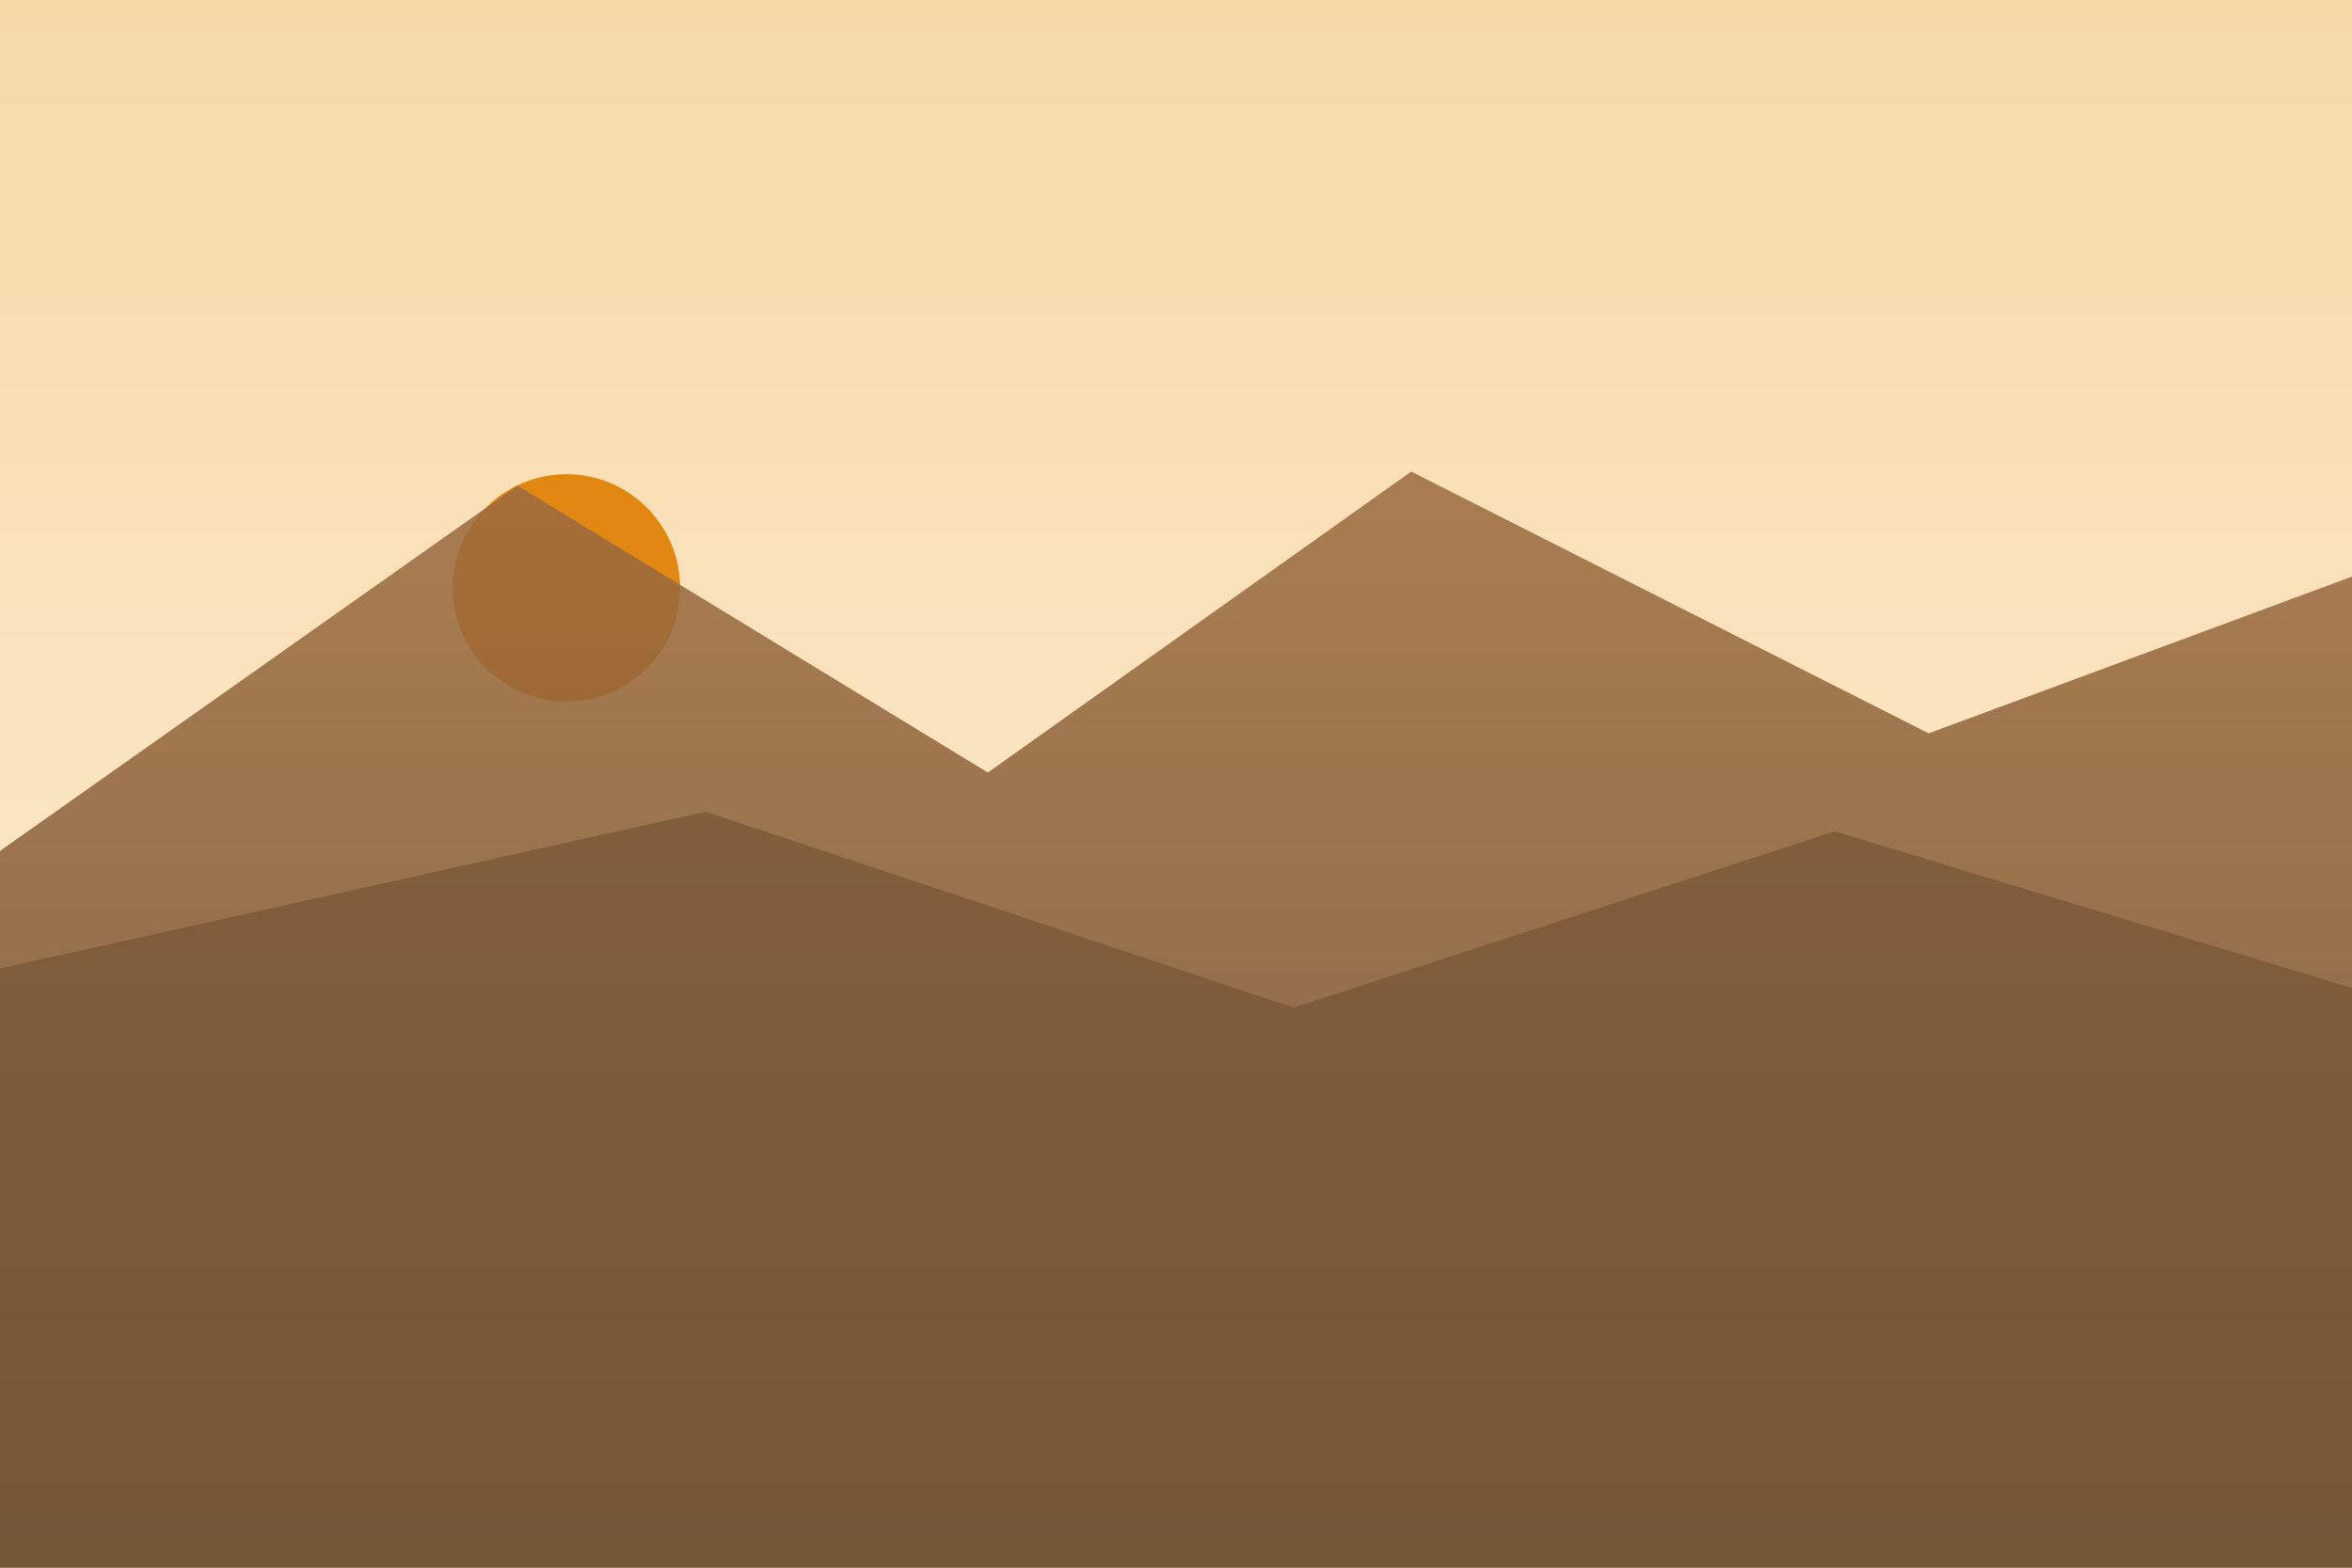
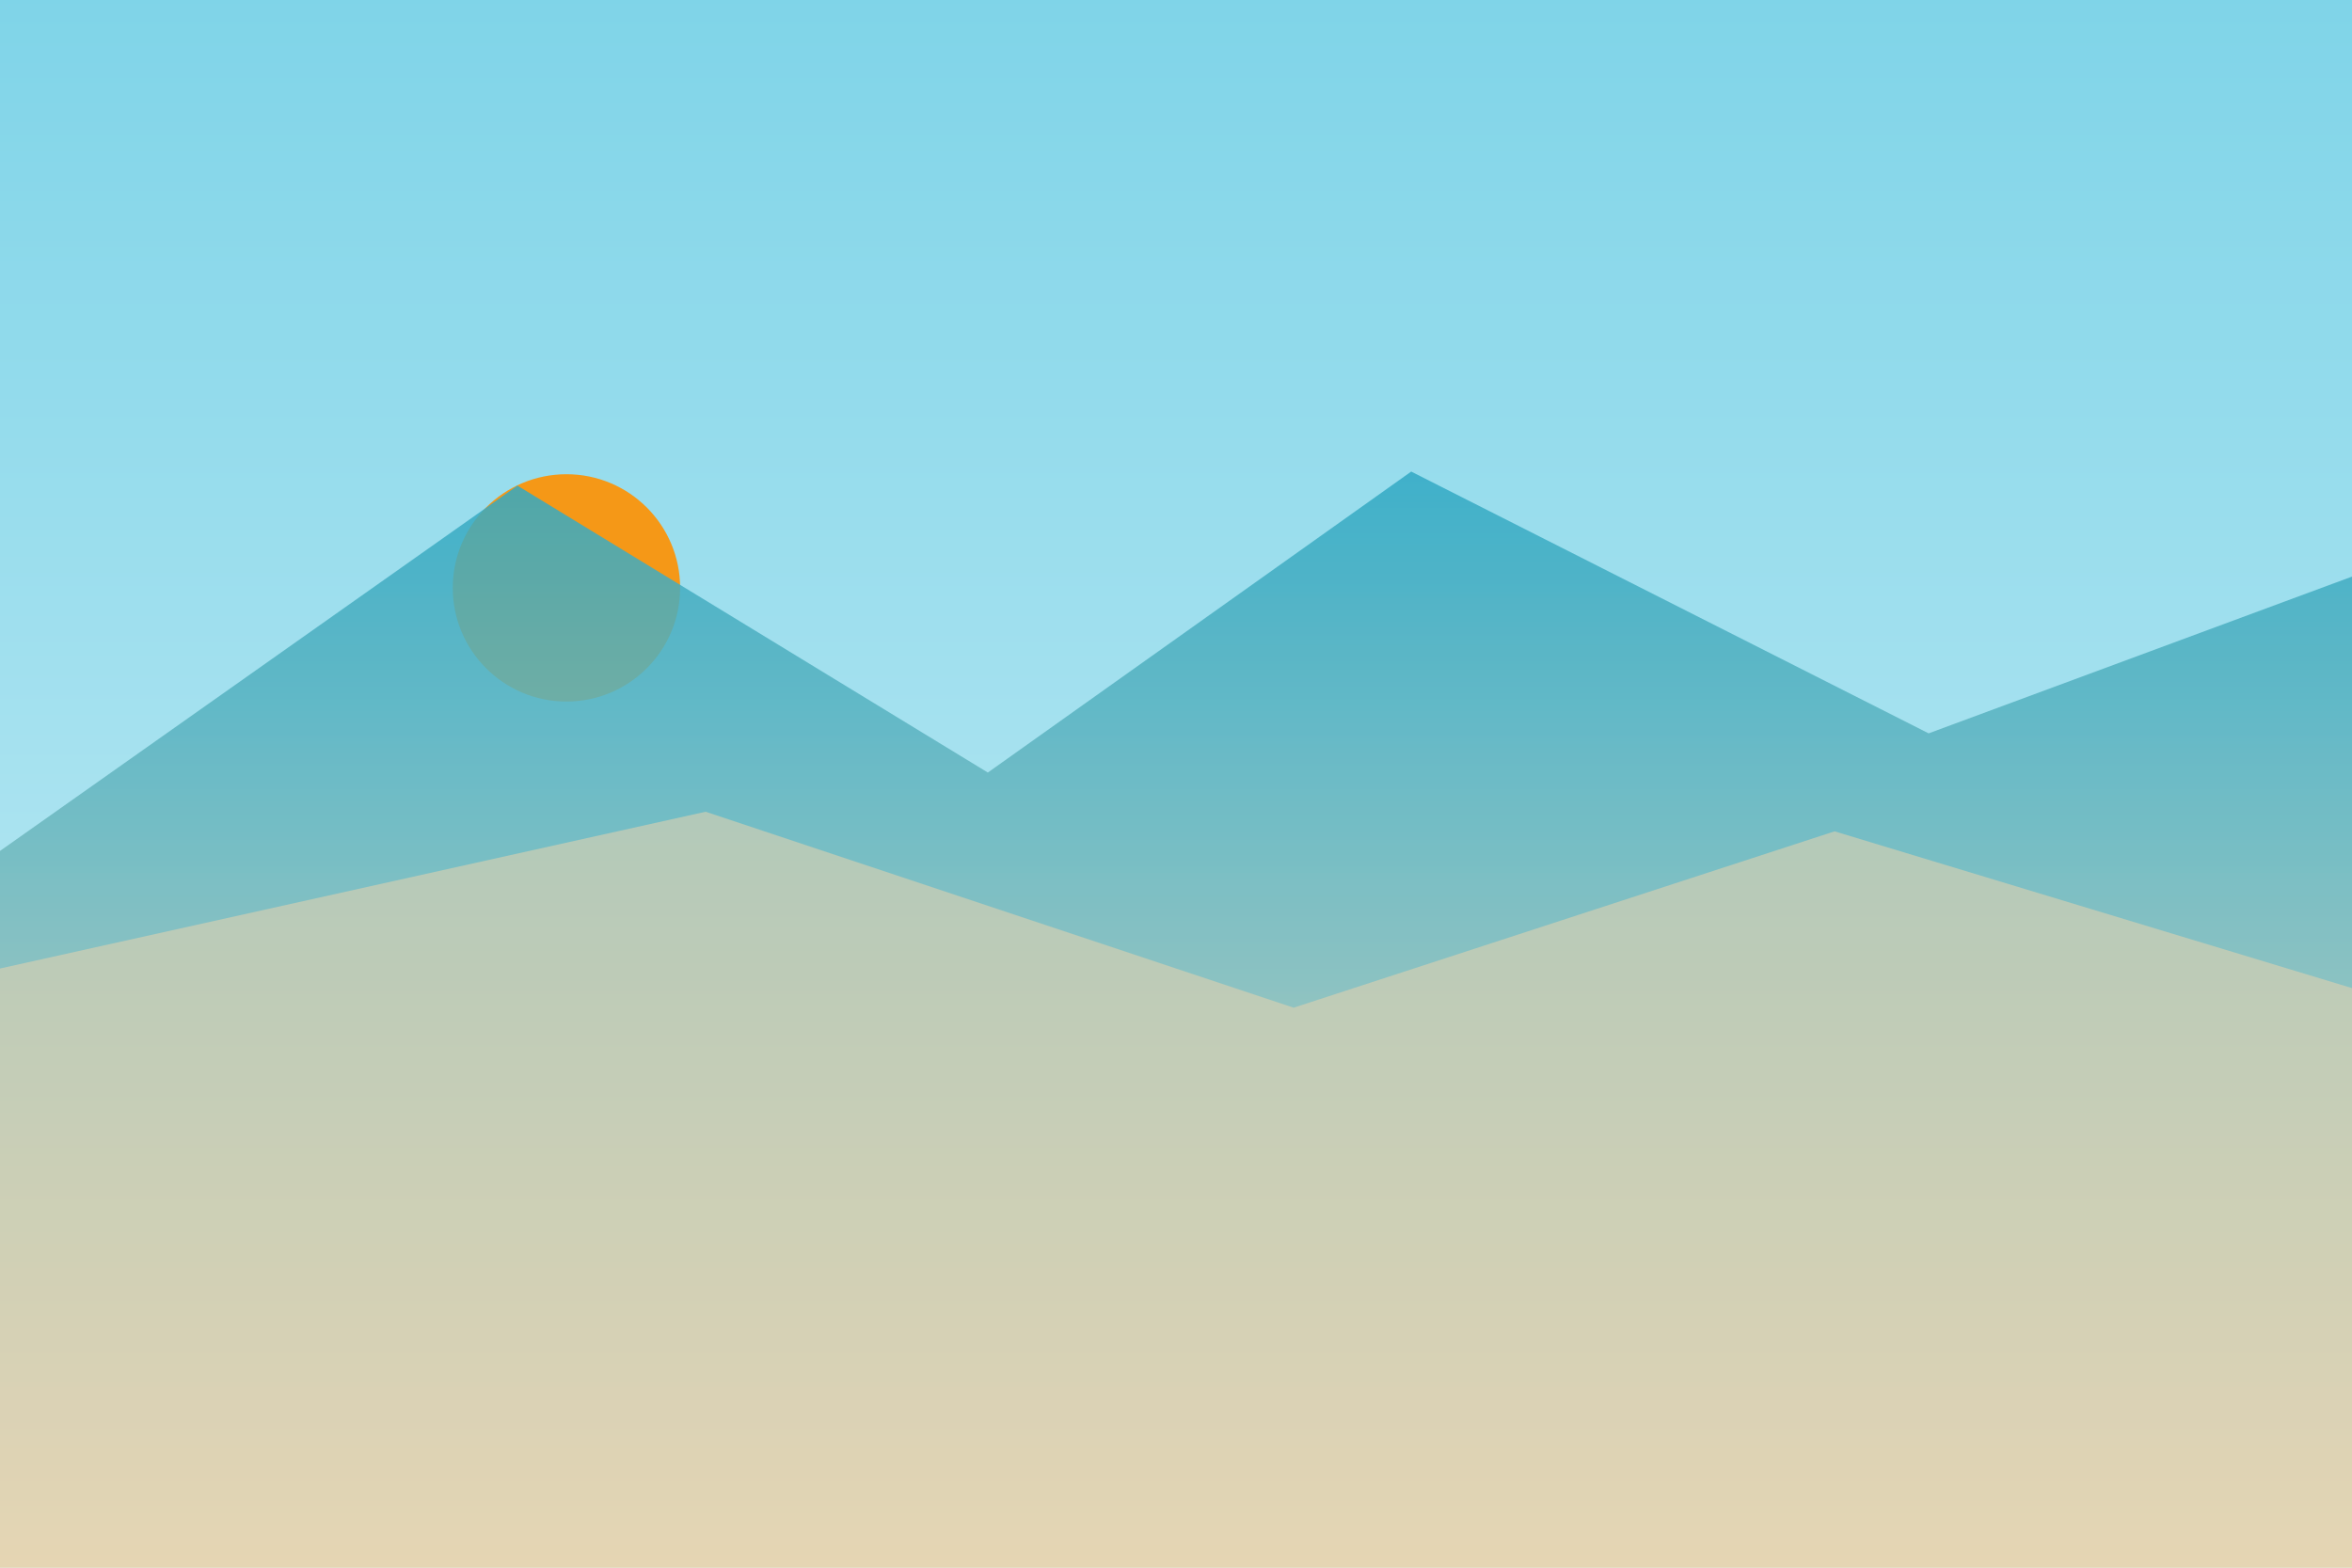
<svg xmlns="http://www.w3.org/2000/svg" viewBox="0 0 1200 800" width="1200" height="800" role="img">
  <defs>
    <linearGradient id="sky" x1="0" y1="0" x2="0" y2="1">
-       <stop offset="0%" stop-color="#F7D9A8" />
-       <stop offset="100%" stop-color="#FDEFD8" />
+       <stop offset="0%" stop-color="#7FD4E8" />
+       <stop offset="100%" stop-color="#CFF0F7" />
    </linearGradient>
    <linearGradient id="land" x1="0" y1="0" x2="0" y2="1">
-       <stop offset="0%" stop-color="#9C6B3F" />
-       <stop offset="100%" stop-color="#6B4A2C" />
+       <stop offset="0%" stop-color="#2FA8C4" />
+       <stop offset="100%" stop-color="#E7D3AE" />
    </linearGradient>
  </defs>
  <rect width="1200" height="800" fill="url(#sky)" />
-   <circle cx="289" cy="300" r="58" fill="#E07E00" opacity="0.9" />
+   <circle cx="289" cy="300" r="58" fill="#FF9000" opacity="0.9" />
  <path d="M0,434.235 L264,247.824 L504,394.235 L720,240.647 L984,374.235 L1200,294.235 L1200,800 L0,800 Z" fill="url(#land)" opacity="0.85" />
-   <path d="M0,494.235 L360,414.235 L660,514.235 L936,424.235 L1200,504.235 L1200,800 L0,800 Z" fill="#6B4A2C" opacity="0.55" />
+   <path d="M0,494.235 L360,414.235 L660,514.235 L936,424.235 L1200,504.235 L1200,800 L0,800 Z" fill="#E7D3AE" opacity="0.55" />
</svg>
